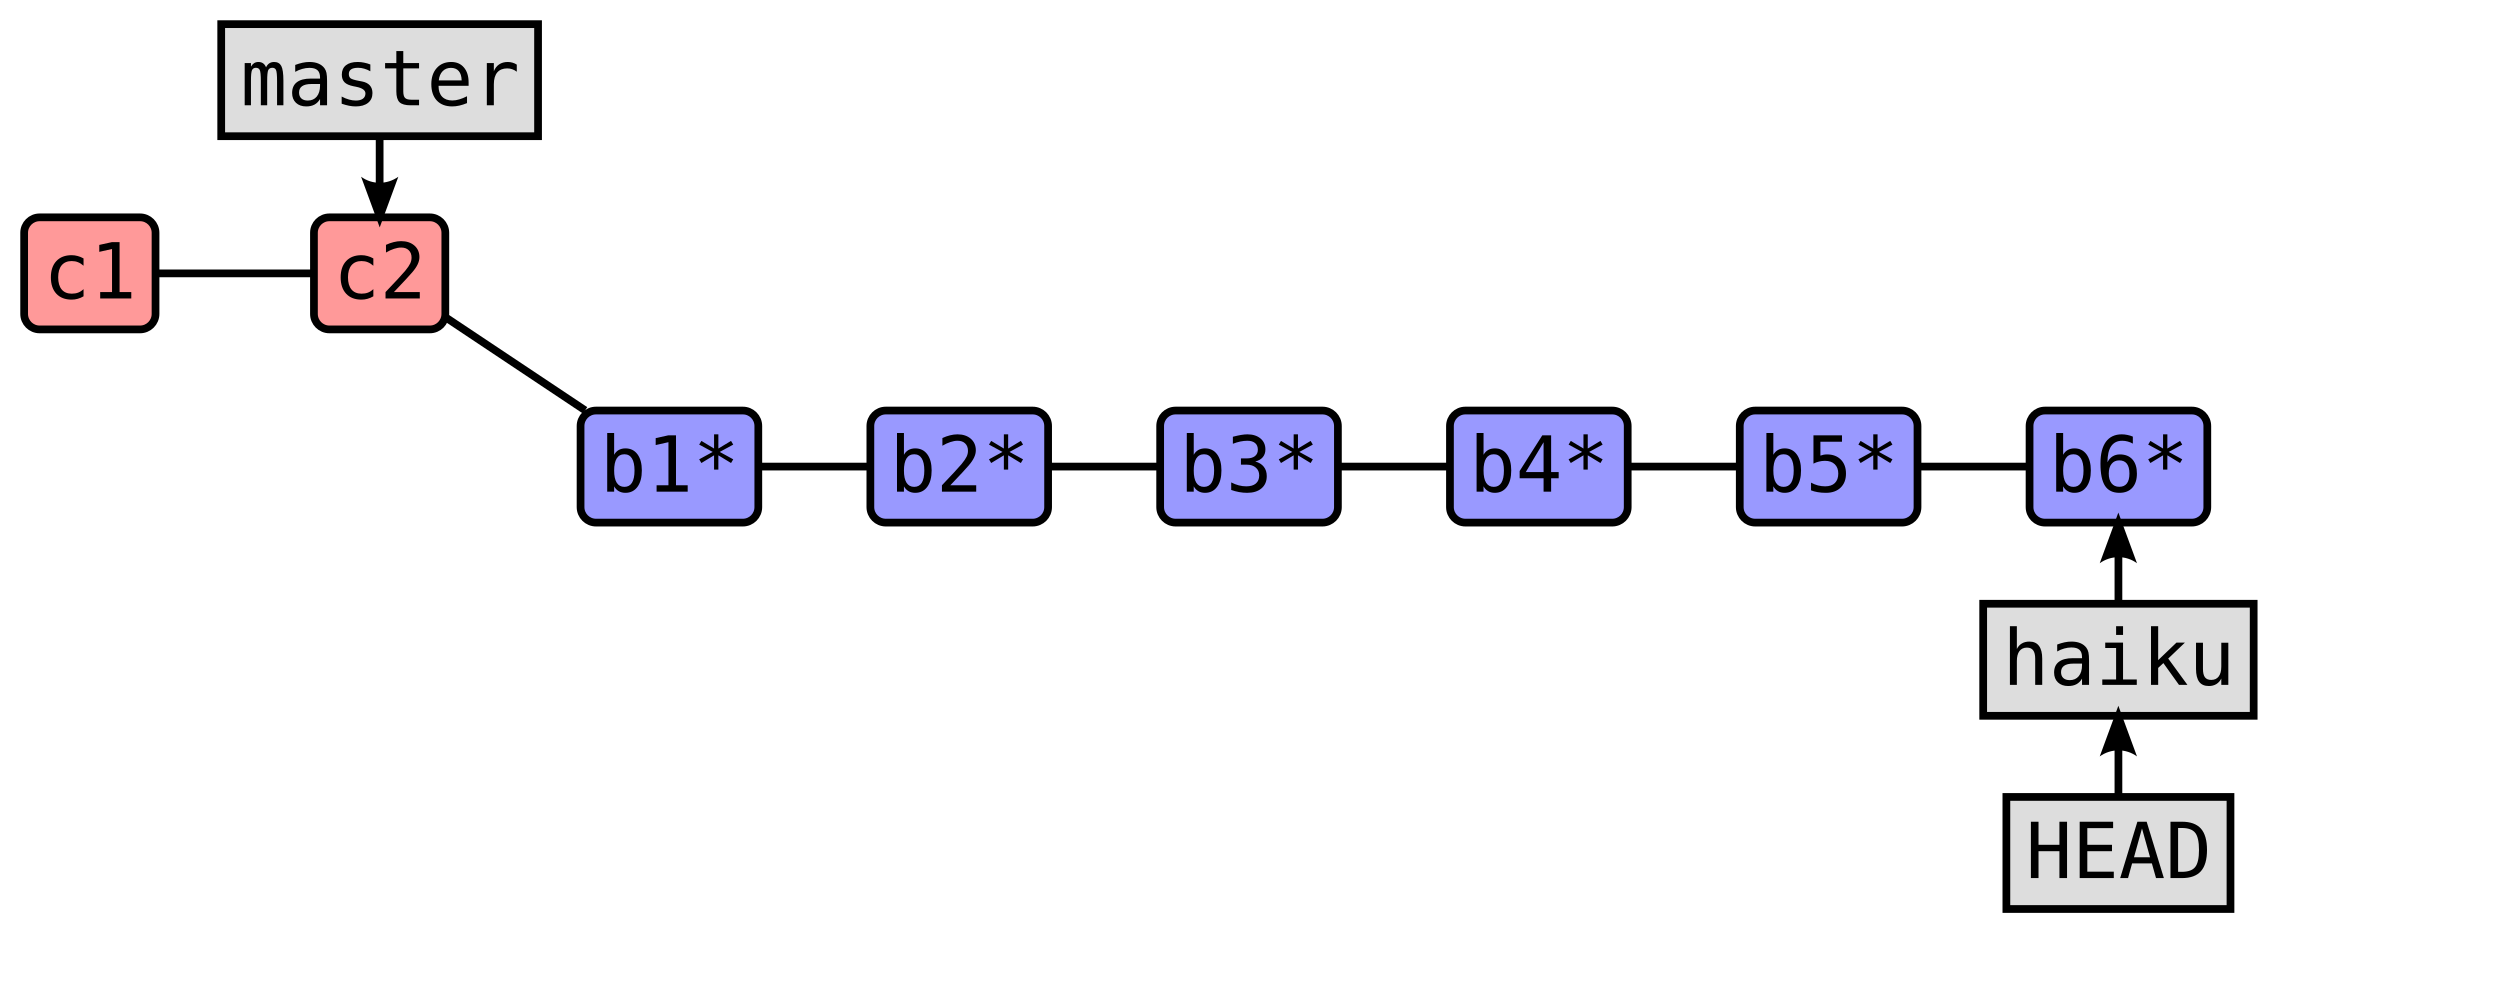
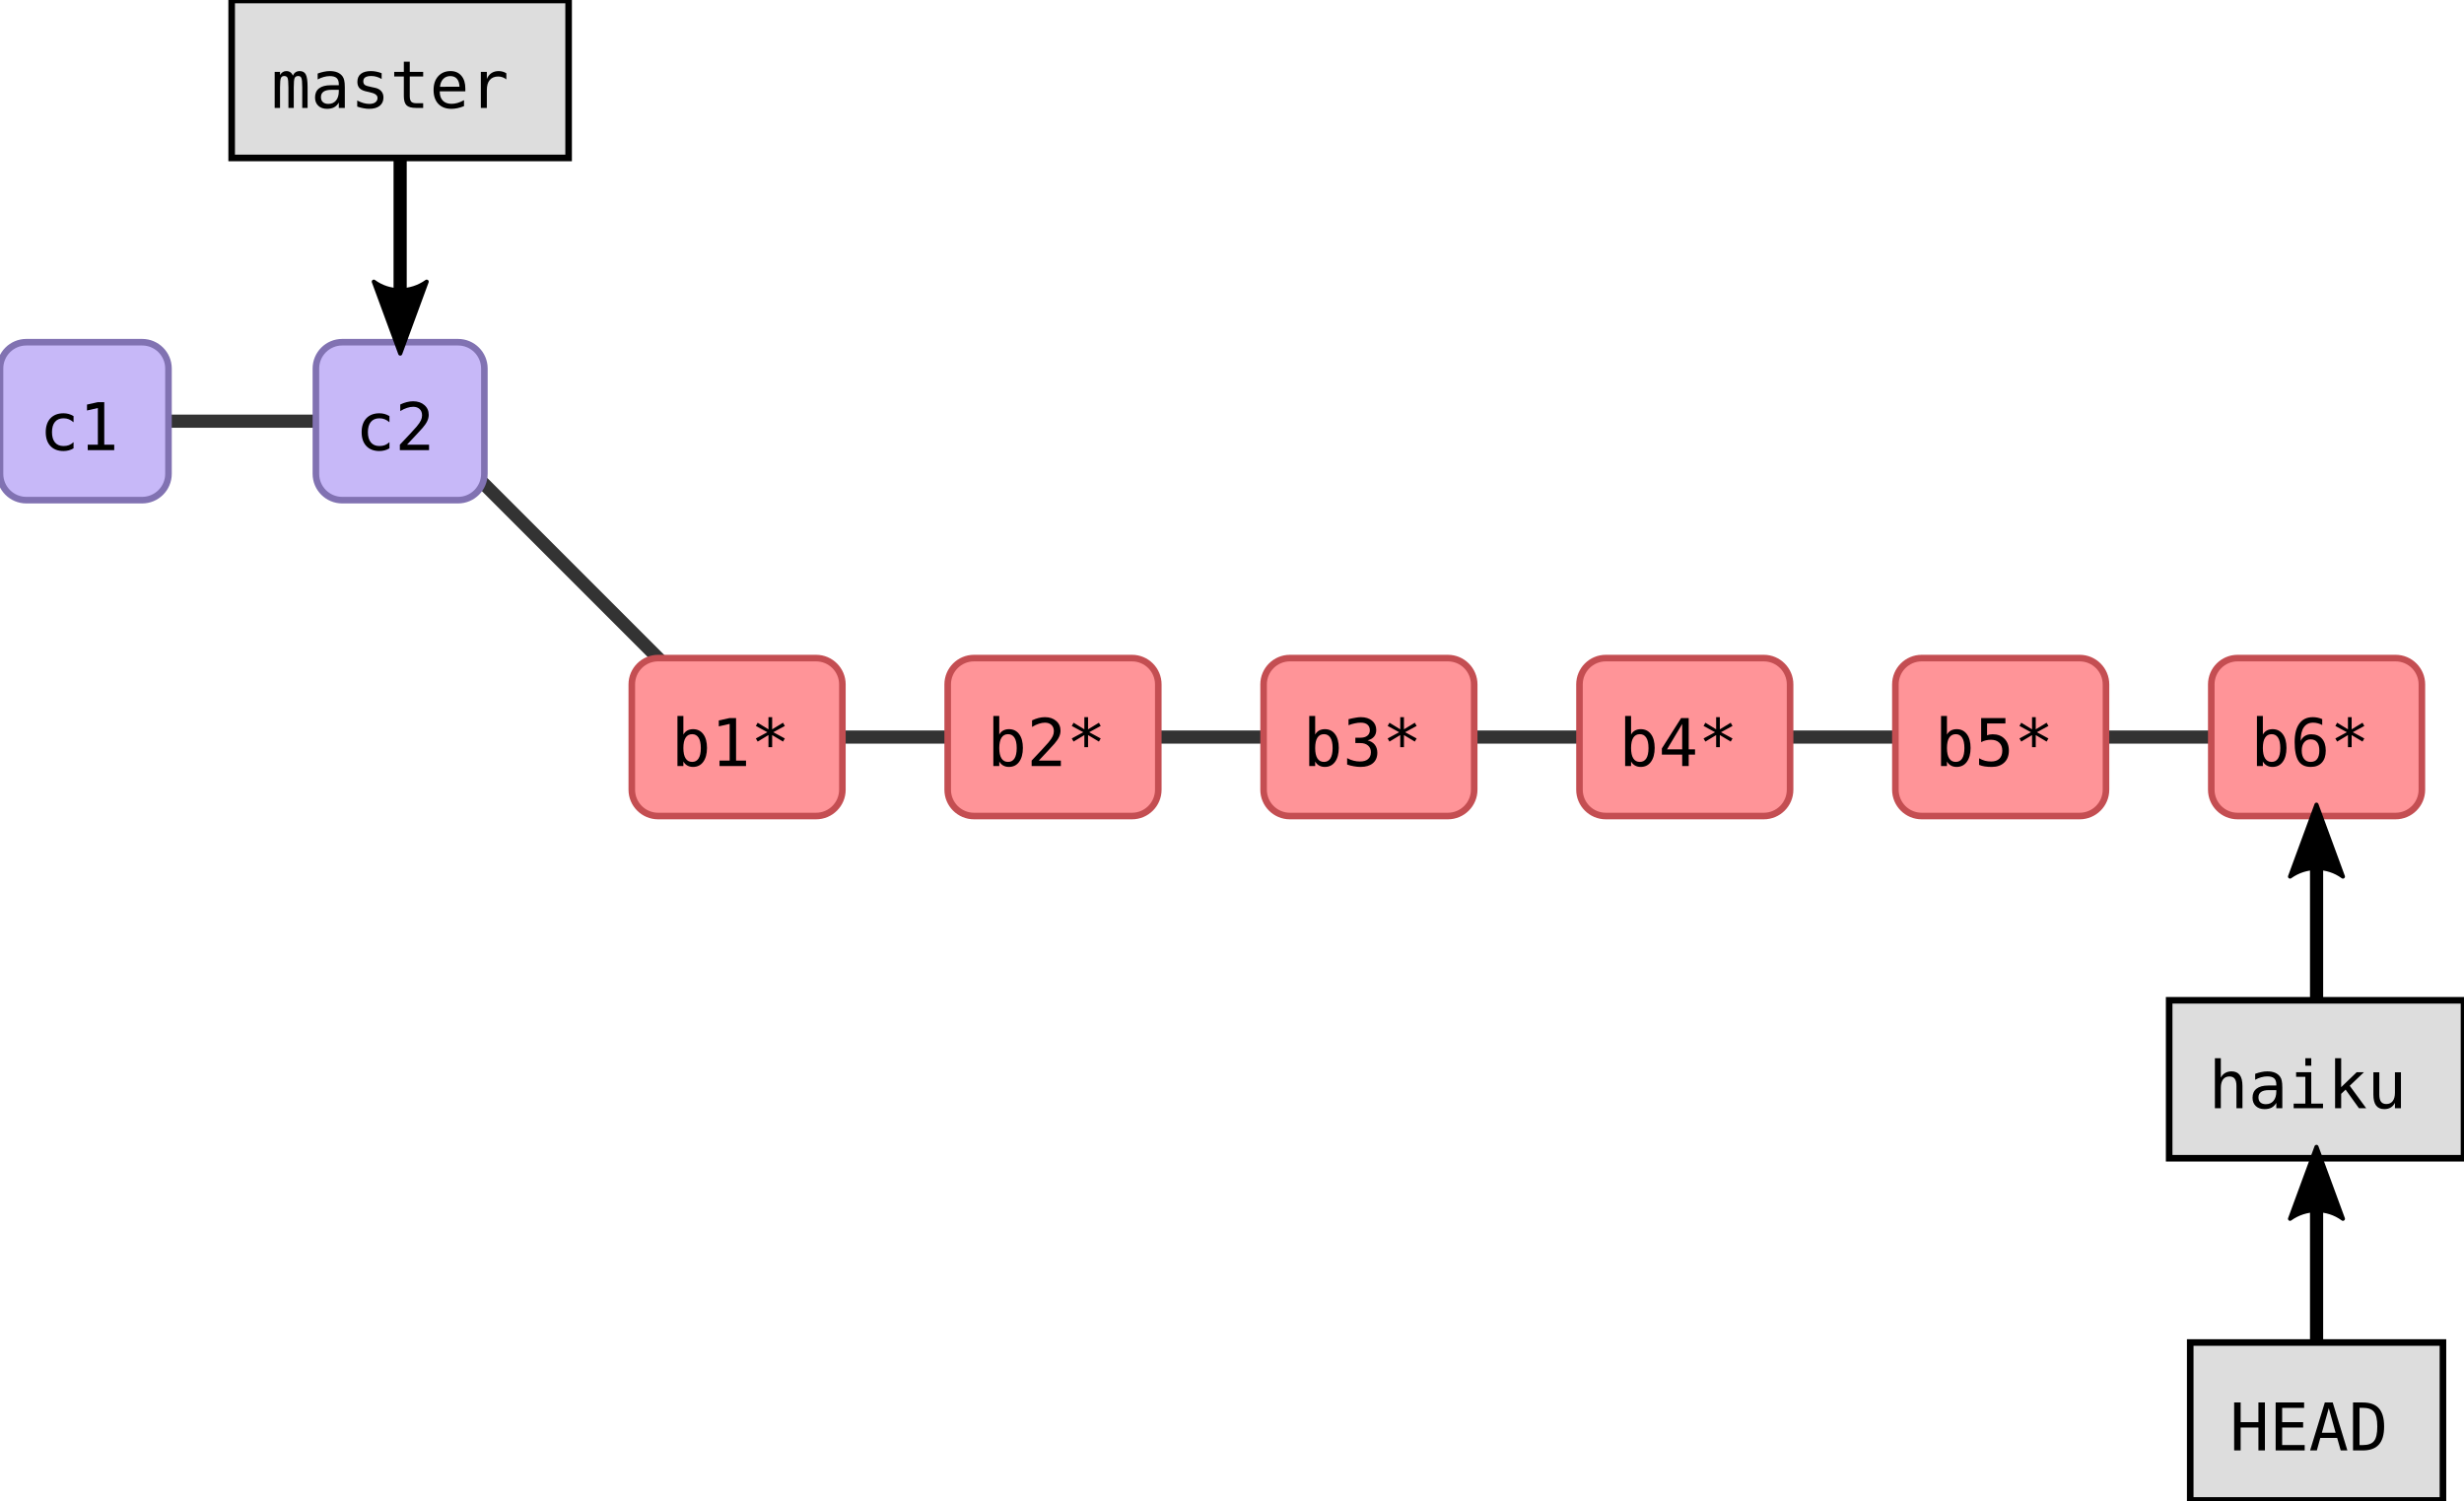
- <svg xmlns="http://www.w3.org/2000/svg" width="517.6" height="206.4" id="svg2" version="1.1">
+ <svg xmlns="http://www.w3.org/2000/svg" width="468.0" height="285.0" id="svg2" version="1.1">
  <defs id="defs4">
-     <marker orient="auto" refY="0.0" refX="0.0" id="Arrow2Mend" style="overflow:visible;">
-       <path id="path3786" style="fill-rule:evenodd;stroke-width:0.625;stroke-linejoin:round;" d="M 8.719,4.034 L -2.207,0.016 L 8.719,-4.002 C 6.973,-1.63 6.983,1.616 8.719,4.034 z " transform="scale(0.6) rotate(180) translate(0,0)" />
+     <marker orient="auto" refY="0.0" refX="0.0" id="fullmarker" style="overflow:visible;">
+       <path style="opacity:1.0;fill:#000000;stroke:#000000;fill-rule:evenodd;stroke-width:0.625;stroke-linejoin:round;" d="M 8.719,4.034 L -2.207,0.016 L 8.719,-4.002 C 6.973,-1.63 6.983,1.616 8.719,4.034 z " transform="scale(0.5) rotate(180) translate(0,0)" />
+     </marker>
+     <marker orient="auto" refY="0.0" refX="0.0" id="ghostmarker" style="overflow:visible;">
+       <path style="opacity:0.2;fill:#000000;stroke:#000000;fill-rule:evenodd;stroke-width:0.625;stroke-linejoin:round;" d="M 8.719,4.034 L -2.207,0.016 L 8.719,-4.002 C 6.973,-1.63 6.983,1.616 8.719,4.034 z " transform="scale(0.5) rotate(180) translate(0,0)" />
    </marker>
  </defs>
-   <g id="layer1">
-     <rect style="fill:#ff9999;stroke:#000000;stroke-width:1.6;stroke-miterlimit:4;stroke-dasharray:none" id="rect2989" width="27.2" height="23.2" x="5" y="45" ry="3.2" />
-     <text xml:space="preserve" style="font-size:16px;font-style:normal;font-weight:normal;line-height:125%;letter-spacing:0px;word-spacing:0px;fill:#000000;fill-opacity:1;stroke:none;font-family:DejaVu Sans Mono" x="9" y="61.8" id="text2985">
-       <tspan id="tspan2987" x="9" y="61.8">c1</tspan>
-     </text>
-   </g>
-   <g id="layer1">
-     <rect style="fill:#ff9999;stroke:#000000;stroke-width:1.6;stroke-miterlimit:4;stroke-dasharray:none" id="rect2989" width="27.2" height="23.2" x="65" y="45" ry="3.2" />
-     <text xml:space="preserve" style="font-size:16px;font-style:normal;font-weight:normal;line-height:125%;letter-spacing:0px;word-spacing:0px;fill:#000000;fill-opacity:1;stroke:none;font-family:DejaVu Sans Mono" x="69" y="61.8" id="text2985">
-       <tspan id="tspan2987" x="69" y="61.8">c2</tspan>
-     </text>
-   </g>
-   <line x1="64.98" y1="56.6" x2="32.22" y2="56.6" style="stroke:#000000; stroke-width:1.6; stroke-opacity:1.0" />
-   <g id="layer1">
-     <rect style="fill:#dddddd;stroke:#000000;stroke-width:1.6;stroke-miterlimit:4;stroke-dasharray:none" id="rect2989" width="65.6" height="23.2" x="45.8" y="5" ry="0" />
-     <text xml:space="preserve" style="font-size:16px;font-style:normal;font-weight:normal;line-height:125%;letter-spacing:0px;word-spacing:0px;fill:#000000;fill-opacity:1;stroke:none;font-family:DejaVu Sans Mono" x="49.8" y="21.8" id="text2985">
-       <tspan id="tspan2987" x="49.8" y="21.8">master</tspan>
-     </text>
-   </g>
-   <g id="layer1">
-     <path style="fill:none;stroke:#000000;stroke-width:1.6;stroke-linecap:butt;stroke-linejoin:miter;stroke-opacity:1;marker-end:url(#Arrow2Mend);stroke-miterlimit:4;stroke-dasharray:none" d="M 78.6,28.24 78.6,44.96" id="path2985" />
-   </g>
-   <g id="layer1">
-     <rect style="fill:#9999ff;stroke:#000000;stroke-width:1.6;stroke-miterlimit:4;stroke-dasharray:none" id="rect2989" width="36.8" height="23.2" x="120.2" y="85" ry="3.2" />
-     <text xml:space="preserve" style="font-size:16px;font-style:normal;font-weight:normal;line-height:125%;letter-spacing:0px;word-spacing:0px;fill:#000000;fill-opacity:1;stroke:none;font-family:DejaVu Sans Mono" x="124.2" y="101.8" id="text2985">
-       <tspan id="tspan2987" x="124.2" y="101.8">b1*</tspan>
-     </text>
-   </g>
-   <line x1="121.14" y1="84.96" x2="92.22" y2="65.68" style="stroke:#000000; stroke-width:1.6; stroke-opacity:1.0" />
-   <g id="layer1">
-     <rect style="fill:#9999ff;stroke:#000000;stroke-width:1.6;stroke-miterlimit:4;stroke-dasharray:none" id="rect2989" width="36.8" height="23.2" x="180.2" y="85" ry="3.2" />
-     <text xml:space="preserve" style="font-size:16px;font-style:normal;font-weight:normal;line-height:125%;letter-spacing:0px;word-spacing:0px;fill:#000000;fill-opacity:1;stroke:none;font-family:DejaVu Sans Mono" x="184.2" y="101.8" id="text2985">
-       <tspan id="tspan2987" x="184.2" y="101.8">b2*</tspan>
-     </text>
-   </g>
-   <line x1="180.18" y1="96.6" x2="157.02" y2="96.6" style="stroke:#000000; stroke-width:1.6; stroke-opacity:1.0" />
-   <g id="layer1">
-     <rect style="fill:#9999ff;stroke:#000000;stroke-width:1.6;stroke-miterlimit:4;stroke-dasharray:none" id="rect2989" width="36.8" height="23.2" x="240.2" y="85" ry="3.2" />
-     <text xml:space="preserve" style="font-size:16px;font-style:normal;font-weight:normal;line-height:125%;letter-spacing:0px;word-spacing:0px;fill:#000000;fill-opacity:1;stroke:none;font-family:DejaVu Sans Mono" x="244.2" y="101.8" id="text2985">
-       <tspan id="tspan2987" x="244.2" y="101.8">b3*</tspan>
-     </text>
-   </g>
-   <line x1="240.18" y1="96.6" x2="217.02" y2="96.6" style="stroke:#000000; stroke-width:1.6; stroke-opacity:1.0" />
-   <g id="layer1">
-     <rect style="fill:#9999ff;stroke:#000000;stroke-width:1.6;stroke-miterlimit:4;stroke-dasharray:none" id="rect2989" width="36.8" height="23.2" x="300.2" y="85" ry="3.2" />
-     <text xml:space="preserve" style="font-size:16px;font-style:normal;font-weight:normal;line-height:125%;letter-spacing:0px;word-spacing:0px;fill:#000000;fill-opacity:1;stroke:none;font-family:DejaVu Sans Mono" x="304.2" y="101.8" id="text2985">
-       <tspan id="tspan2987" x="304.2" y="101.8">b4*</tspan>
-     </text>
-   </g>
-   <line x1="300.18" y1="96.6" x2="277.02" y2="96.6" style="stroke:#000000; stroke-width:1.6; stroke-opacity:1.0" />
-   <g id="layer1">
-     <rect style="fill:#9999ff;stroke:#000000;stroke-width:1.6;stroke-miterlimit:4;stroke-dasharray:none" id="rect2989" width="36.8" height="23.2" x="360.2" y="85" ry="3.2" />
-     <text xml:space="preserve" style="font-size:16px;font-style:normal;font-weight:normal;line-height:125%;letter-spacing:0px;word-spacing:0px;fill:#000000;fill-opacity:1;stroke:none;font-family:DejaVu Sans Mono" x="364.2" y="101.8" id="text2985">
-       <tspan id="tspan2987" x="364.2" y="101.8">b5*</tspan>
-     </text>
-   </g>
-   <line x1="360.18" y1="96.6" x2="337.02" y2="96.6" style="stroke:#000000; stroke-width:1.6; stroke-opacity:1.0" />
-   <g id="layer1">
-     <rect style="fill:#9999ff;stroke:#000000;stroke-width:1.6;stroke-miterlimit:4;stroke-dasharray:none" id="rect2989" width="36.8" height="23.2" x="420.2" y="85" ry="3.2" />
-     <text xml:space="preserve" style="font-size:16px;font-style:normal;font-weight:normal;line-height:125%;letter-spacing:0px;word-spacing:0px;fill:#000000;fill-opacity:1;stroke:none;font-family:DejaVu Sans Mono" x="424.2" y="101.8" id="text2985">
-       <tspan id="tspan2987" x="424.2" y="101.8">b6*</tspan>
-     </text>
-   </g>
-   <line x1="420.18" y1="96.6" x2="397.02" y2="96.6" style="stroke:#000000; stroke-width:1.6; stroke-opacity:1.0" />
-   <g id="layer1">
-     <rect style="fill:#dddddd;stroke:#000000;stroke-width:1.6;stroke-miterlimit:4;stroke-dasharray:none" id="rect2989" width="56" height="23.2" x="410.6" y="125" ry="0" />
-     <text xml:space="preserve" style="font-size:16px;font-style:normal;font-weight:normal;line-height:125%;letter-spacing:0px;word-spacing:0px;fill:#000000;fill-opacity:1;stroke:none;font-family:DejaVu Sans Mono" x="414.6" y="141.8" id="text2985">
-       <tspan id="tspan2987" x="414.6" y="141.8">haiku</tspan>
-     </text>
-   </g>
-   <g id="layer1">
-     <path style="fill:none;stroke:#000000;stroke-width:1.6;stroke-linecap:butt;stroke-linejoin:miter;stroke-opacity:1;marker-end:url(#Arrow2Mend);stroke-miterlimit:4;stroke-dasharray:none" d="M 438.6,124.96 438.6,108.24" id="path2985" />
-   </g>
-   <g id="layer1">
-     <rect style="fill:#dddddd;stroke:#000000;stroke-width:1.6;stroke-miterlimit:4;stroke-dasharray:none" id="rect2989" width="46.4" height="23.2" x="415.4" y="165" ry="0" />
-     <text xml:space="preserve" style="font-size:16px;font-style:normal;font-weight:normal;line-height:125%;letter-spacing:0px;word-spacing:0px;fill:#000000;fill-opacity:1;stroke:none;font-family:DejaVu Sans Mono" x="419.4" y="181.8" id="text2985">
-       <tspan id="tspan2987" x="419.4" y="181.8">HEAD</tspan>
-     </text>
-   </g>
-   <g id="layer1">
-     <path style="fill:none;stroke:#000000;stroke-width:1.6;stroke-linecap:butt;stroke-linejoin:miter;stroke-opacity:1;marker-end:url(#Arrow2Mend);stroke-miterlimit:4;stroke-dasharray:none" d="M 438.6,164.96 438.6,148.24" id="path2985" />
+   <g transform="translate(-0.0,65.0) rotate(0)" id="layer1">
+     <line x1="320.0" y1="75.0" x2="380.0" y2="75.0" style="stroke:#000000;                         stroke-width:2.5;                         stroke-opacity:0.8" />
+     <line x1="380.0" y1="75.0" x2="440.0" y2="75.0" style="stroke:#000000;                         stroke-width:2.5;                         stroke-opacity:0.8" />
+     <line x1="20.0" y1="15.0" x2="76.0" y2="15.0" style="stroke:#000000;                         stroke-width:2.5;                         stroke-opacity:0.8" />
+     <line x1="80.0" y1="15.0" x2="140.0" y2="75.0" style="stroke:#000000;                         stroke-width:2.5;                         stroke-opacity:0.8" />
+     <line x1="260.0" y1="75.0" x2="320.0" y2="75.0" style="stroke:#000000;                         stroke-width:2.5;                         stroke-opacity:0.8" />
+     <line x1="140.0" y1="75.0" x2="200.0" y2="75.0" style="stroke:#000000;                         stroke-width:2.5;                         stroke-opacity:0.8" />
+     <line x1="200.0" y1="75.0" x2="260.0" y2="75.0" style="stroke:#000000;                         stroke-width:2.5;                         stroke-opacity:0.8" />
+     <rect style="fill:#ff9498;                         stroke:#C44E52;                         stroke-width:1.25;                         stroke-miterlimit:4;                         stroke-opacity:1.0;                         stroke-dasharray:none" width="40.0" height="30.0" x="300.0" y="60.0" ry="5.0" />
+     <text style="font-size:12.5px;                         font-style:normal;                         font-weight:normal;                         line-height:125%%;                         letter-spacing:0px;                         word-spacing:0px;                         fill:#000000;                         fill-opacity:1.0;                         stroke:none;                         font-family:DejaVu Sans Mono" x="307.5" y="80.5">b4*</text>
+     <rect style="fill:#ff9498;                         stroke:#C44E52;                         stroke-width:1.25;                         stroke-miterlimit:4;                         stroke-opacity:1.0;                         stroke-dasharray:none" width="40.0" height="30.0" x="360.0" y="60.0" ry="5.0" />
+     <text style="font-size:12.5px;                         font-style:normal;                         font-weight:normal;                         line-height:125%%;                         letter-spacing:0px;                         word-spacing:0px;                         fill:#000000;                         fill-opacity:1.0;                         stroke:none;                         font-family:DejaVu Sans Mono" x="367.5" y="80.5">b5*</text>
+     <rect style="fill:#c7b8f8;                         stroke:#8172B2;                         stroke-width:1.25;                         stroke-miterlimit:4;                         stroke-opacity:1.0;                         stroke-dasharray:none" width="32.0" height="30.0" x="0.0" y="0.0" ry="5.0" />
+     <text style="font-size:12.5px;                         font-style:normal;                         font-weight:normal;                         line-height:125%%;                         letter-spacing:0px;                         word-spacing:0px;                         fill:#000000;                         fill-opacity:1.0;                         stroke:none;                         font-family:DejaVu Sans Mono" x="7.5" y="20.5">c1</text>
+     <rect style="fill:#c7b8f8;                         stroke:#8172B2;                         stroke-width:1.25;                         stroke-miterlimit:4;                         stroke-opacity:1.0;                         stroke-dasharray:none" width="32.0" height="30.0" x="60.0" y="0.0" ry="5.0" />
+     <text style="font-size:12.5px;                         font-style:normal;                         font-weight:normal;                         line-height:125%%;                         letter-spacing:0px;                         word-spacing:0px;                         fill:#000000;                         fill-opacity:1.0;                         stroke:none;                         font-family:DejaVu Sans Mono" x="67.5" y="20.5">c2</text>
+     <rect style="fill:#ff9498;                         stroke:#C44E52;                         stroke-width:1.25;                         stroke-miterlimit:4;                         stroke-opacity:1.0;                         stroke-dasharray:none" width="40.0" height="30.0" x="240.0" y="60.0" ry="5.0" />
+     <text style="font-size:12.5px;                         font-style:normal;                         font-weight:normal;                         line-height:125%%;                         letter-spacing:0px;                         word-spacing:0px;                         fill:#000000;                         fill-opacity:1.0;                         stroke:none;                         font-family:DejaVu Sans Mono" x="247.5" y="80.5">b3*</text>
+     <rect style="fill:#ff9498;                         stroke:#C44E52;                         stroke-width:1.25;                         stroke-miterlimit:4;                         stroke-opacity:1.0;                         stroke-dasharray:none" width="40.0" height="30.0" x="420.0" y="60.0" ry="5.0" />
+     <text style="font-size:12.5px;                         font-style:normal;                         font-weight:normal;                         line-height:125%%;                         letter-spacing:0px;                         word-spacing:0px;                         fill:#000000;                         fill-opacity:1.0;                         stroke:none;                         font-family:DejaVu Sans Mono" x="427.5" y="80.5">b6*</text>
+     <rect style="fill:#ff9498;                         stroke:#C44E52;                         stroke-width:1.25;                         stroke-miterlimit:4;                         stroke-opacity:1.0;                         stroke-dasharray:none" width="40.0" height="30.0" x="120.0" y="60.0" ry="5.0" />
+     <text style="font-size:12.5px;                         font-style:normal;                         font-weight:normal;                         line-height:125%%;                         letter-spacing:0px;                         word-spacing:0px;                         fill:#000000;                         fill-opacity:1.0;                         stroke:none;                         font-family:DejaVu Sans Mono" x="127.5" y="80.5">b1*</text>
+     <rect style="fill:#ff9498;                         stroke:#C44E52;                         stroke-width:1.25;                         stroke-miterlimit:4;                         stroke-opacity:1.0;                         stroke-dasharray:none" width="40.0" height="30.0" x="180.0" y="60.0" ry="5.0" />
+     <text style="font-size:12.5px;                         font-style:normal;                         font-weight:normal;                         line-height:125%%;                         letter-spacing:0px;                         word-spacing:0px;                         fill:#000000;                         fill-opacity:1.0;                         stroke:none;                         font-family:DejaVu Sans Mono" x="187.5" y="80.5">b2*</text>
+     <path style="fill:none;                  stroke:#000000;                  stroke-width:2.5;                  stroke-linecap:butt;                  stroke-linejoin:miter;                  stroke-opacity:1.0;                  marker-end:url(#fullmarker);                  stroke-miterlimit:4;                  stroke-dasharray:none" d="M 76.0,-50.0 76.0,-0.6" />
+     <rect style="fill:#dddddd;                         stroke:#000000;                         stroke-width:1.25;                         stroke-miterlimit:4;                         stroke-opacity:1.0;                         stroke-dasharray:none" width="64.0" height="30.0" x="44.0" y="-65.0" ry="0.0" />
+     <text style="font-size:12.5px;                         font-style:normal;                         font-weight:normal;                         line-height:125%%;                         letter-spacing:0px;                         word-spacing:0px;                         fill:#000000;                         fill-opacity:1.0;                         stroke:none;                         font-family:DejaVu Sans Mono" x="51.5" y="-44.5">master</text>
+     <path style="fill:none;                  stroke:#000000;                  stroke-width:2.5;                  stroke-linecap:butt;                  stroke-linejoin:miter;                  stroke-opacity:1.0;                  marker-end:url(#fullmarker);                  stroke-miterlimit:4;                  stroke-dasharray:none" d="M 440.0,140.0 440.0,90.6" />
+     <rect style="fill:#dddddd;                         stroke:#000000;                         stroke-width:1.25;                         stroke-miterlimit:4;                         stroke-opacity:1.0;                         stroke-dasharray:none" width="56.0" height="30.0" x="412.0" y="125.0" ry="0.0" />
+     <text style="font-size:12.5px;                         font-style:normal;                         font-weight:normal;                         line-height:125%%;                         letter-spacing:0px;                         word-spacing:0px;                         fill:#000000;                         fill-opacity:1.0;                         stroke:none;                         font-family:DejaVu Sans Mono" x="419.5" y="145.5">haiku</text>
+     <path style="fill:none;                  stroke:#000000;                  stroke-width:2.5;                  stroke-linecap:butt;                  stroke-linejoin:miter;                  stroke-opacity:1.0;                  marker-end:url(#fullmarker);                  stroke-miterlimit:4;                  stroke-dasharray:none" d="M 440.0,205.0 440.0,155.6" />
+     <rect style="fill:#dddddd;                         stroke:#000000;                         stroke-width:1.25;                         stroke-miterlimit:4;                         stroke-opacity:1.0;                         stroke-dasharray:none" width="48.0" height="30.0" x="416.0" y="190.0" ry="0.0" />
+     <text style="font-size:12.5px;                         font-style:normal;                         font-weight:normal;                         line-height:125%%;                         letter-spacing:0px;                         word-spacing:0px;                         fill:#000000;                         fill-opacity:1.0;                         stroke:none;                         font-family:DejaVu Sans Mono" x="423.5" y="210.5">HEAD</text>
  </g>
</svg>
